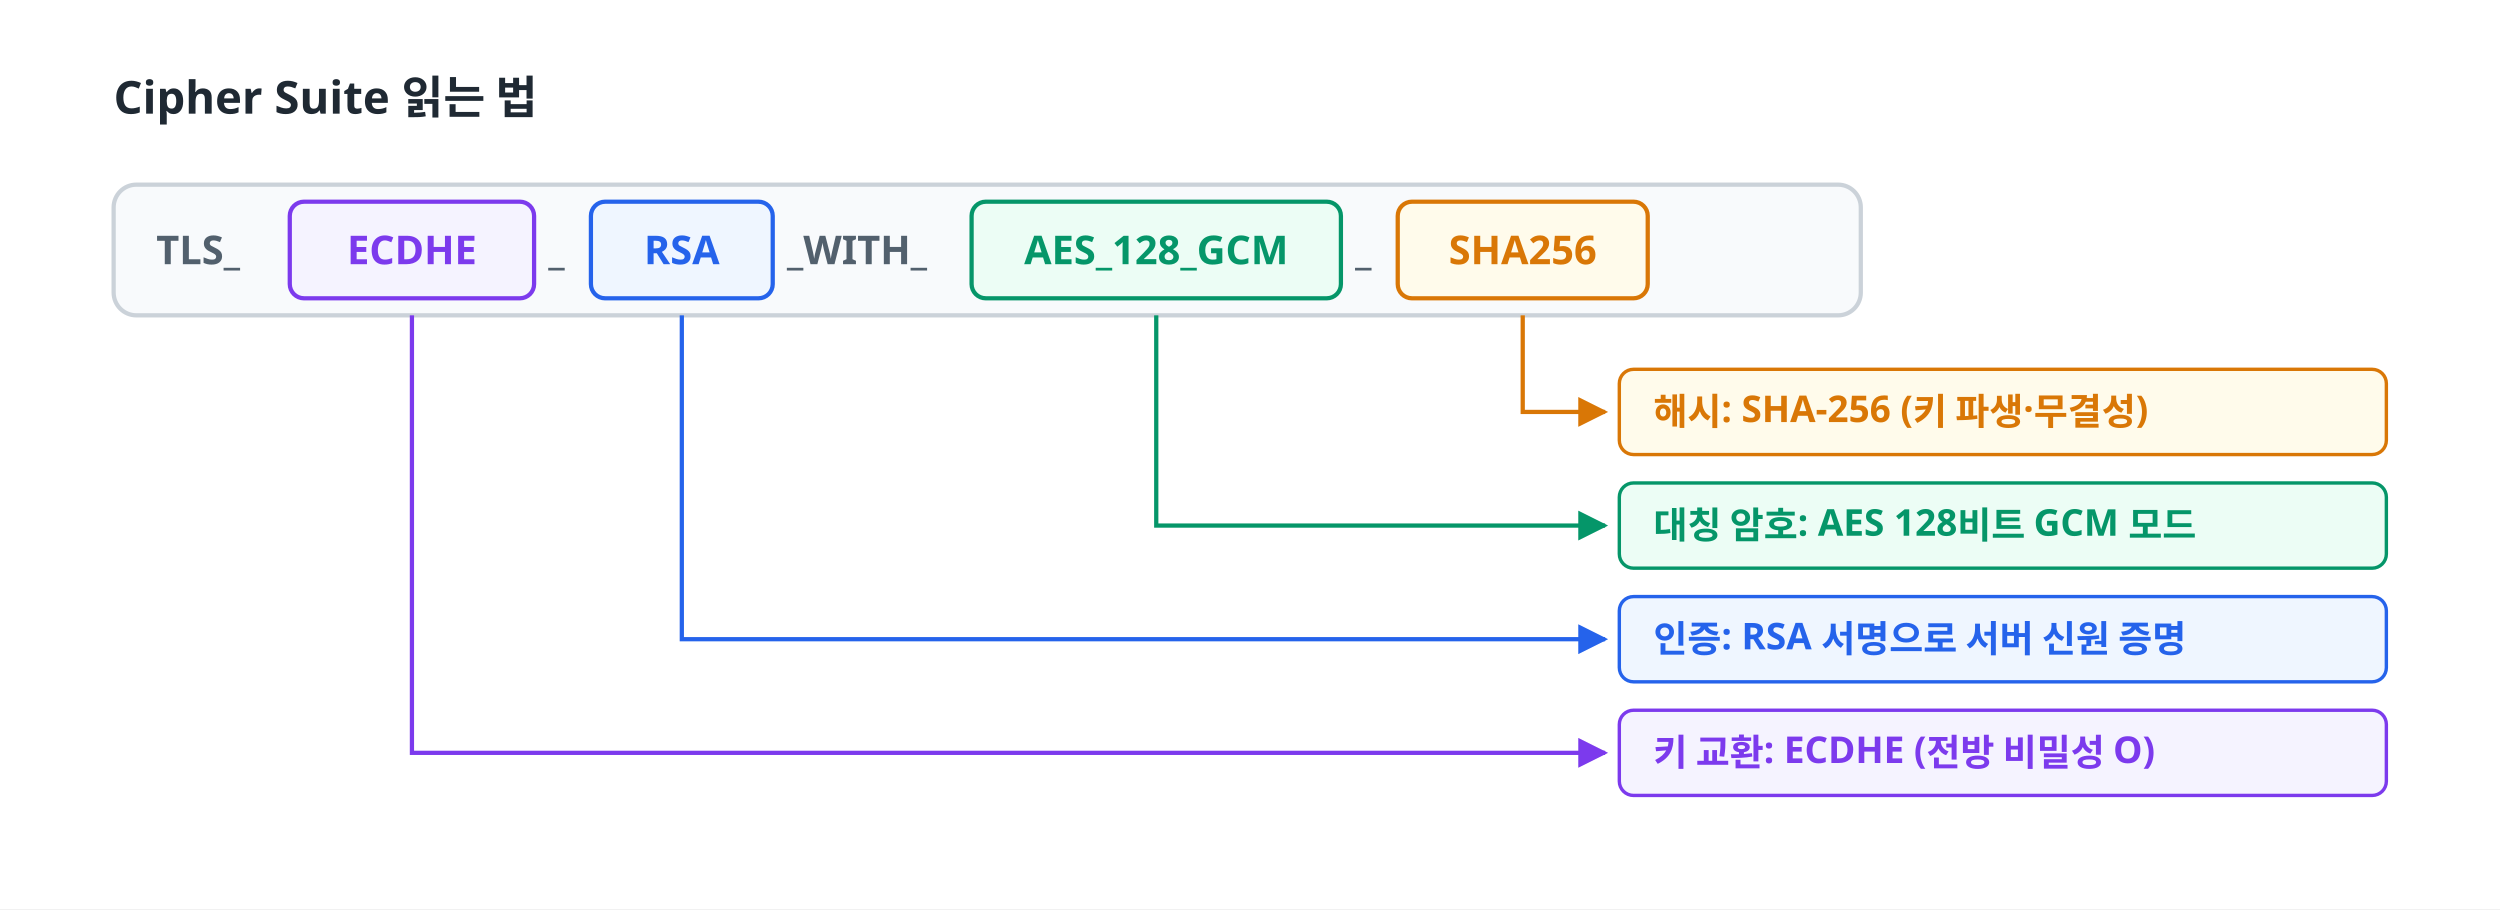
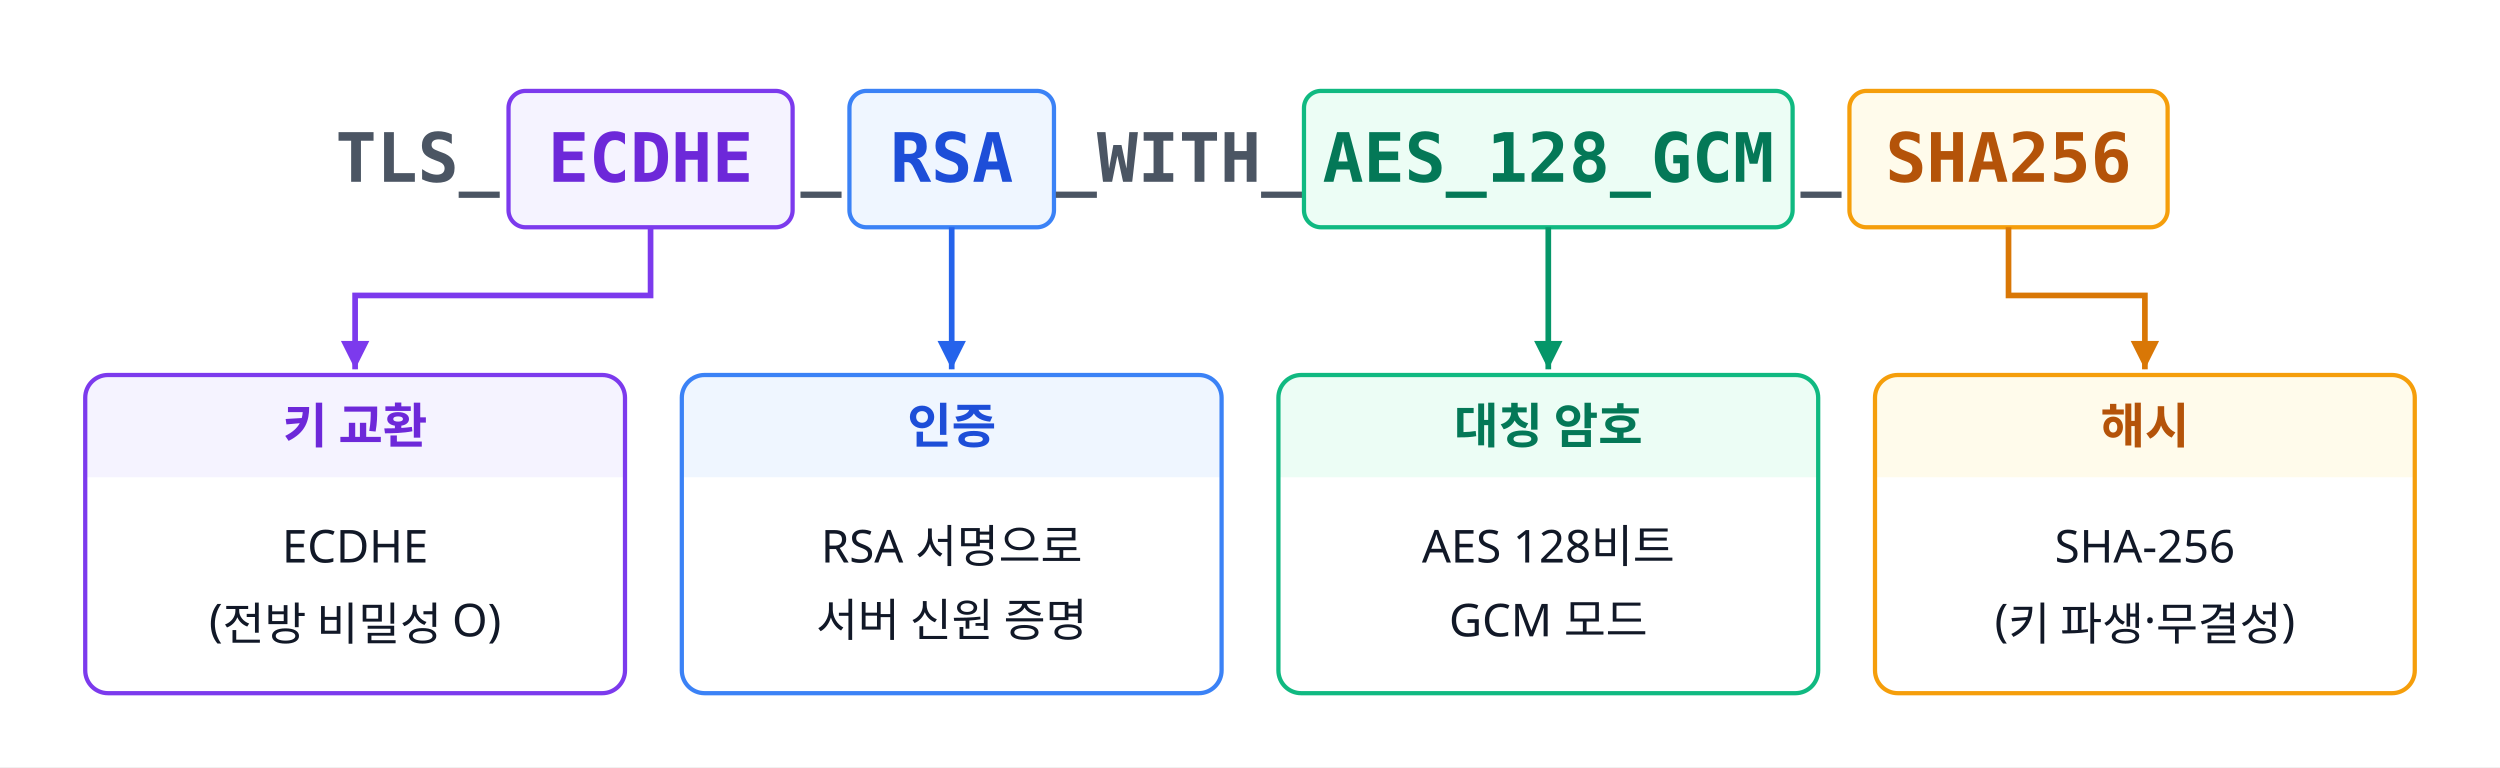
- <svg xmlns="http://www.w3.org/2000/svg" viewBox="0 0 880 320" width="880" height="320" font-family="'Malgun Gothic','Apple SD Gothic Neo','Noto Sans KR','Segoe UI',sans-serif" role="img" aria-labelledby="t d">
-   <rect width="880" height="320" fill="#ffffff" />
-   <text x="40" y="40" font-size="16" font-weight="bold" fill="#1f2933">Cipher Suite 읽는 법</text>
-   <rect x="40" y="65" width="615" height="46" rx="8" fill="#f8fafc" stroke="#cbd2d9" stroke-width="1.5" />
-   <text x="55" y="93" font-size="14" font-weight="bold" fill="#52606d">TLS_</text>
-   <rect x="102" y="71" width="86" height="34" rx="5" fill="#f5f3ff" stroke="#7c3aed" stroke-width="1.5" />
-   <text x="145" y="93" font-size="14" font-weight="bold" fill="#7c3aed" text-anchor="middle">ECDHE</text>
-   <text x="193" y="93" font-size="14" font-weight="bold" fill="#52606d">_</text>
-   <rect x="208" y="71" width="64" height="34" rx="5" fill="#eff6ff" stroke="#2563eb" stroke-width="1.5" />
-   <text x="240" y="93" font-size="14" font-weight="bold" fill="#2563eb" text-anchor="middle">RSA</text>
-   <text x="277" y="93" font-size="14" font-weight="bold" fill="#52606d">_WITH_</text>
-   <rect x="342" y="71" width="130" height="34" rx="5" fill="#ecfdf5" stroke="#059669" stroke-width="1.5" />
-   <text x="407" y="93" font-size="14" font-weight="bold" fill="#059669" text-anchor="middle">AES_128_GCM</text>
-   <text x="477" y="93" font-size="14" font-weight="bold" fill="#52606d">_</text>
-   <rect x="492" y="71" width="88" height="34" rx="5" fill="#fffbeb" stroke="#d97706" stroke-width="1.5" />
-   <text x="536" y="93" font-size="14" font-weight="bold" fill="#d97706" text-anchor="middle">SHA256</text>
+ <svg xmlns="http://www.w3.org/2000/svg" viewBox="0 0 880 270" width="880" height="270" font-family="'Malgun Gothic','Apple SD Gothic Neo','Noto Sans KR','Segoe UI',sans-serif" role="img" aria-labelledby="t d">
+   <rect width="880" height="270" fill="#ffffff" />
  <defs>
-     <marker id="a-hash" viewBox="0 0 10 10" refX="9" refY="5" markerWidth="7" markerHeight="7" orient="auto-start-reverse">
+     <marker id="ah-kx" viewBox="0 0 10 10" refX="10" refY="5" markerWidth="10" markerHeight="10" markerUnits="userSpaceOnUse" orient="auto">
+       <path d="M0,0 L10,5 L0,10 z" fill="#7c3aed" />
+     </marker>
+     <marker id="ah-au" viewBox="0 0 10 10" refX="10" refY="5" markerWidth="10" markerHeight="10" markerUnits="userSpaceOnUse" orient="auto">
+       <path d="M0,0 L10,5 L0,10 z" fill="#2563eb" />
+     </marker>
+     <marker id="ah-sy" viewBox="0 0 10 10" refX="10" refY="5" markerWidth="10" markerHeight="10" markerUnits="userSpaceOnUse" orient="auto">
+       <path d="M0,0 L10,5 L0,10 z" fill="#059669" />
+     </marker>
+     <marker id="ah-ha" viewBox="0 0 10 10" refX="10" refY="5" markerWidth="10" markerHeight="10" markerUnits="userSpaceOnUse" orient="auto">
      <path d="M0,0 L10,5 L0,10 z" fill="#d97706" />
    </marker>
-     <marker id="a-cipher" viewBox="0 0 10 10" refX="9" refY="5" markerWidth="7" markerHeight="7" orient="auto-start-reverse">
-       <path d="M0,0 L10,5 L0,10 z" fill="#059669" />
-     </marker>
-     <marker id="a-auth" viewBox="0 0 10 10" refX="9" refY="5" markerWidth="7" markerHeight="7" orient="auto-start-reverse">
-       <path d="M0,0 L10,5 L0,10 z" fill="#2563eb" />
-     </marker>
-     <marker id="a-kex" viewBox="0 0 10 10" refX="9" refY="5" markerWidth="7" markerHeight="7" orient="auto-start-reverse">
-       <path d="M0,0 L10,5 L0,10 z" fill="#7c3aed" />
-     </marker>
  </defs>
-   <path d="M 536 111 V 145 H 565" stroke="#d97706" stroke-width="1.5" fill="none" marker-end="url(#a-hash)" />
-   <path d="M 407 111 V 185 H 565" stroke="#059669" stroke-width="1.5" fill="none" marker-end="url(#a-cipher)" />
-   <path d="M 240 111 V 225 H 565" stroke="#2563eb" stroke-width="1.5" fill="none" marker-end="url(#a-auth)" />
-   <path d="M 145 111 V 265 H 565" stroke="#7c3aed" stroke-width="1.5" fill="none" marker-end="url(#a-kex)" />
-   <rect x="570" y="130" width="270" height="30" rx="5" fill="#fffbeb" stroke="#d97706" stroke-width="1.2" />
-   <text x="582" y="149.5" font-size="13" font-weight="bold" fill="#d97706">해시: SHA-256 (키 파생·무결성)</text>
-   <rect x="570" y="170" width="270" height="30" rx="5" fill="#ecfdf5" stroke="#059669" stroke-width="1.2" />
-   <text x="582" y="189.5" font-size="13" font-weight="bold" fill="#059669">대칭 암호: AES 128비트 GCM 모드</text>
-   <rect x="570" y="210" width="270" height="30" rx="5" fill="#eff6ff" stroke="#2563eb" stroke-width="1.2" />
-   <text x="582" y="229.5" font-size="13" font-weight="bold" fill="#2563eb">인증: RSA 서명으로 서버 신원 증명</text>
-   <rect x="570" y="250" width="270" height="30" rx="5" fill="#f5f3ff" stroke="#7c3aed" stroke-width="1.2" />
-   <text x="582" y="269.5" font-size="13" font-weight="bold" fill="#7c3aed">키 교환: ECDHE (전방 비밀성 O)</text>
+   <g font-family="Consolas,'D2Coding',Menlo,'Malgun Gothic',monospace" font-size="24" font-weight="bold" text-anchor="middle">
+     <text x="147" y="64" fill="#4b5563">TLS_</text>
+     <rect x="179" y="32" width="100" height="48" rx="6" fill="#f5f3ff" stroke="#7c3aed" stroke-width="1.5" />
+     <text x="229" y="64" fill="#6d28d9">ECDHE</text>
+     <text x="289" y="64" fill="#4b5563">_</text>
+     <rect x="299" y="32" width="72" height="48" rx="6" fill="#eff6ff" stroke="#3b82f6" stroke-width="1.5" />
+     <text x="335" y="64" fill="#1d4ed8">RSA</text>
+     <text x="415" y="64" fill="#4b5563">_WITH_</text>
+     <rect x="459" y="32" width="172" height="48" rx="6" fill="#ecfdf5" stroke="#10b981" stroke-width="1.5" />
+     <text x="545" y="64" fill="#047857">AES_128_GCM</text>
+     <text x="641" y="64" fill="#4b5563">_</text>
+     <rect x="651" y="32" width="112" height="48" rx="6" fill="#fffbeb" stroke="#f59e0b" stroke-width="1.5" />
+     <text x="707" y="64" fill="#b45309">SHA256</text>
+   </g>
+   <path d="M 229 80 V 104 H 125 V 130" fill="none" stroke="#7c3aed" stroke-width="2" marker-end="url(#ah-kx)" />
+   <path d="M 335 80 V 130" fill="none" stroke="#2563eb" stroke-width="2" marker-end="url(#ah-au)" />
+   <path d="M 545 80 V 130" fill="none" stroke="#059669" stroke-width="2" marker-end="url(#ah-sy)" />
+   <path d="M 707 80 V 104 H 755 V 130" fill="none" stroke="#d97706" stroke-width="2" marker-end="url(#ah-ha)" />
+   <path d="M 30 168 V 140 Q 30 132 38 132 H 212 Q 220 132 220 140 V 168 Z" fill="#f5f3ff" />
+   <rect x="30" y="132" width="190" height="112" rx="8" fill="none" stroke="#7c3aed" stroke-width="1.5" />
+   <text x="125" y="156" font-size="17" font-weight="bold" fill="#6d28d9" text-anchor="middle">키 교환</text>
+   <text x="125" y="198" font-size="16" fill="#111827" text-anchor="middle">ECDHE</text>
+   <text x="125" y="224" font-size="16" fill="#111827" text-anchor="middle">(전방 비밀성 O)</text>
+   <path d="M 240 168 V 140 Q 240 132 248 132 H 422 Q 430 132 430 140 V 168 Z" fill="#eff6ff" />
+   <rect x="240" y="132" width="190" height="112" rx="8" fill="none" stroke="#3b82f6" stroke-width="1.5" />
+   <text x="335" y="156" font-size="17" font-weight="bold" fill="#1d4ed8" text-anchor="middle">인증</text>
+   <text x="335" y="198" font-size="16" fill="#111827" text-anchor="middle">RSA 서명으로</text>
+   <text x="335" y="224" font-size="16" fill="#111827" text-anchor="middle">서버 신원 증명</text>
+   <path d="M 450 168 V 140 Q 450 132 458 132 H 632 Q 640 132 640 140 V 168 Z" fill="#ecfdf5" />
+   <rect x="450" y="132" width="190" height="112" rx="8" fill="none" stroke="#10b981" stroke-width="1.5" />
+   <text x="545" y="156" font-size="17" font-weight="bold" fill="#047857" text-anchor="middle">대칭 암호</text>
+   <text x="545" y="198" font-size="16" fill="#111827" text-anchor="middle">AES 128비트</text>
+   <text x="545" y="224" font-size="16" fill="#111827" text-anchor="middle">GCM 모드</text>
+   <path d="M 660 168 V 140 Q 660 132 668 132 H 842 Q 850 132 850 140 V 168 Z" fill="#fffbeb" />
+   <rect x="660" y="132" width="190" height="112" rx="8" fill="none" stroke="#f59e0b" stroke-width="1.5" />
+   <text x="755" y="156" font-size="17" font-weight="bold" fill="#b45309" text-anchor="middle">해시</text>
+   <text x="755" y="198" font-size="16" fill="#111827" text-anchor="middle">SHA-256</text>
+   <text x="755" y="224" font-size="16" fill="#111827" text-anchor="middle">(키 파생·무결성)</text>
</svg>
